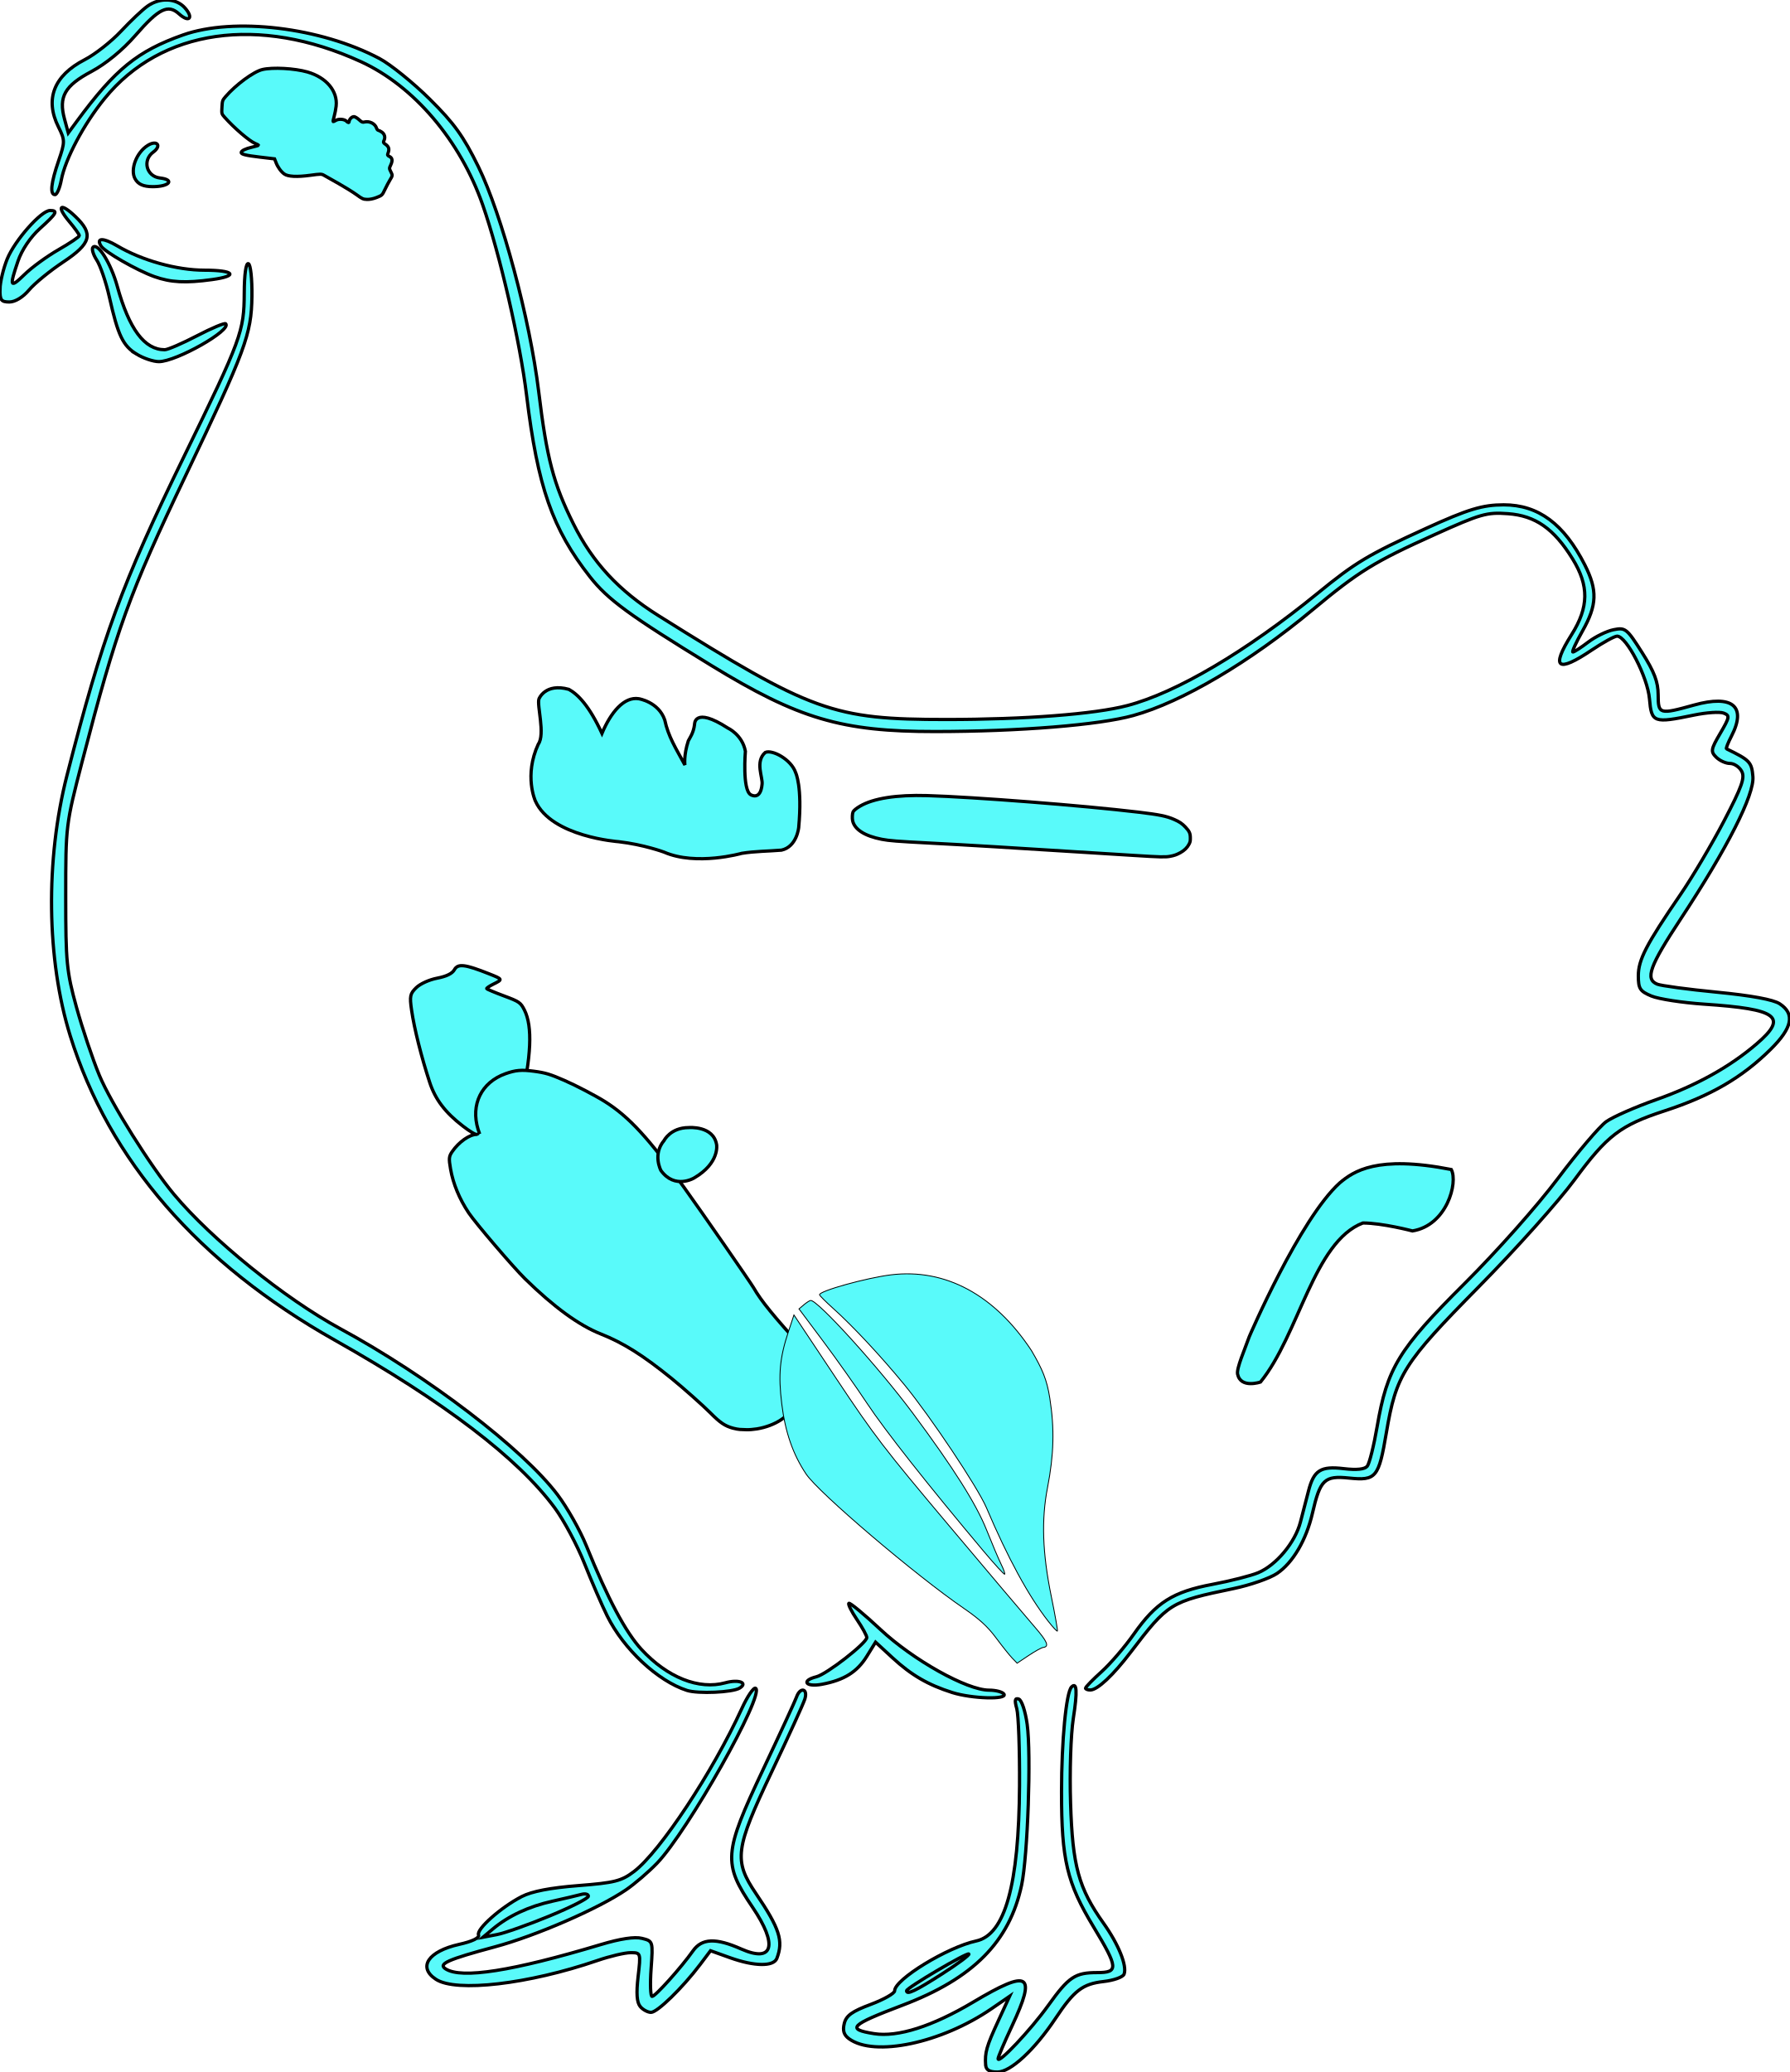
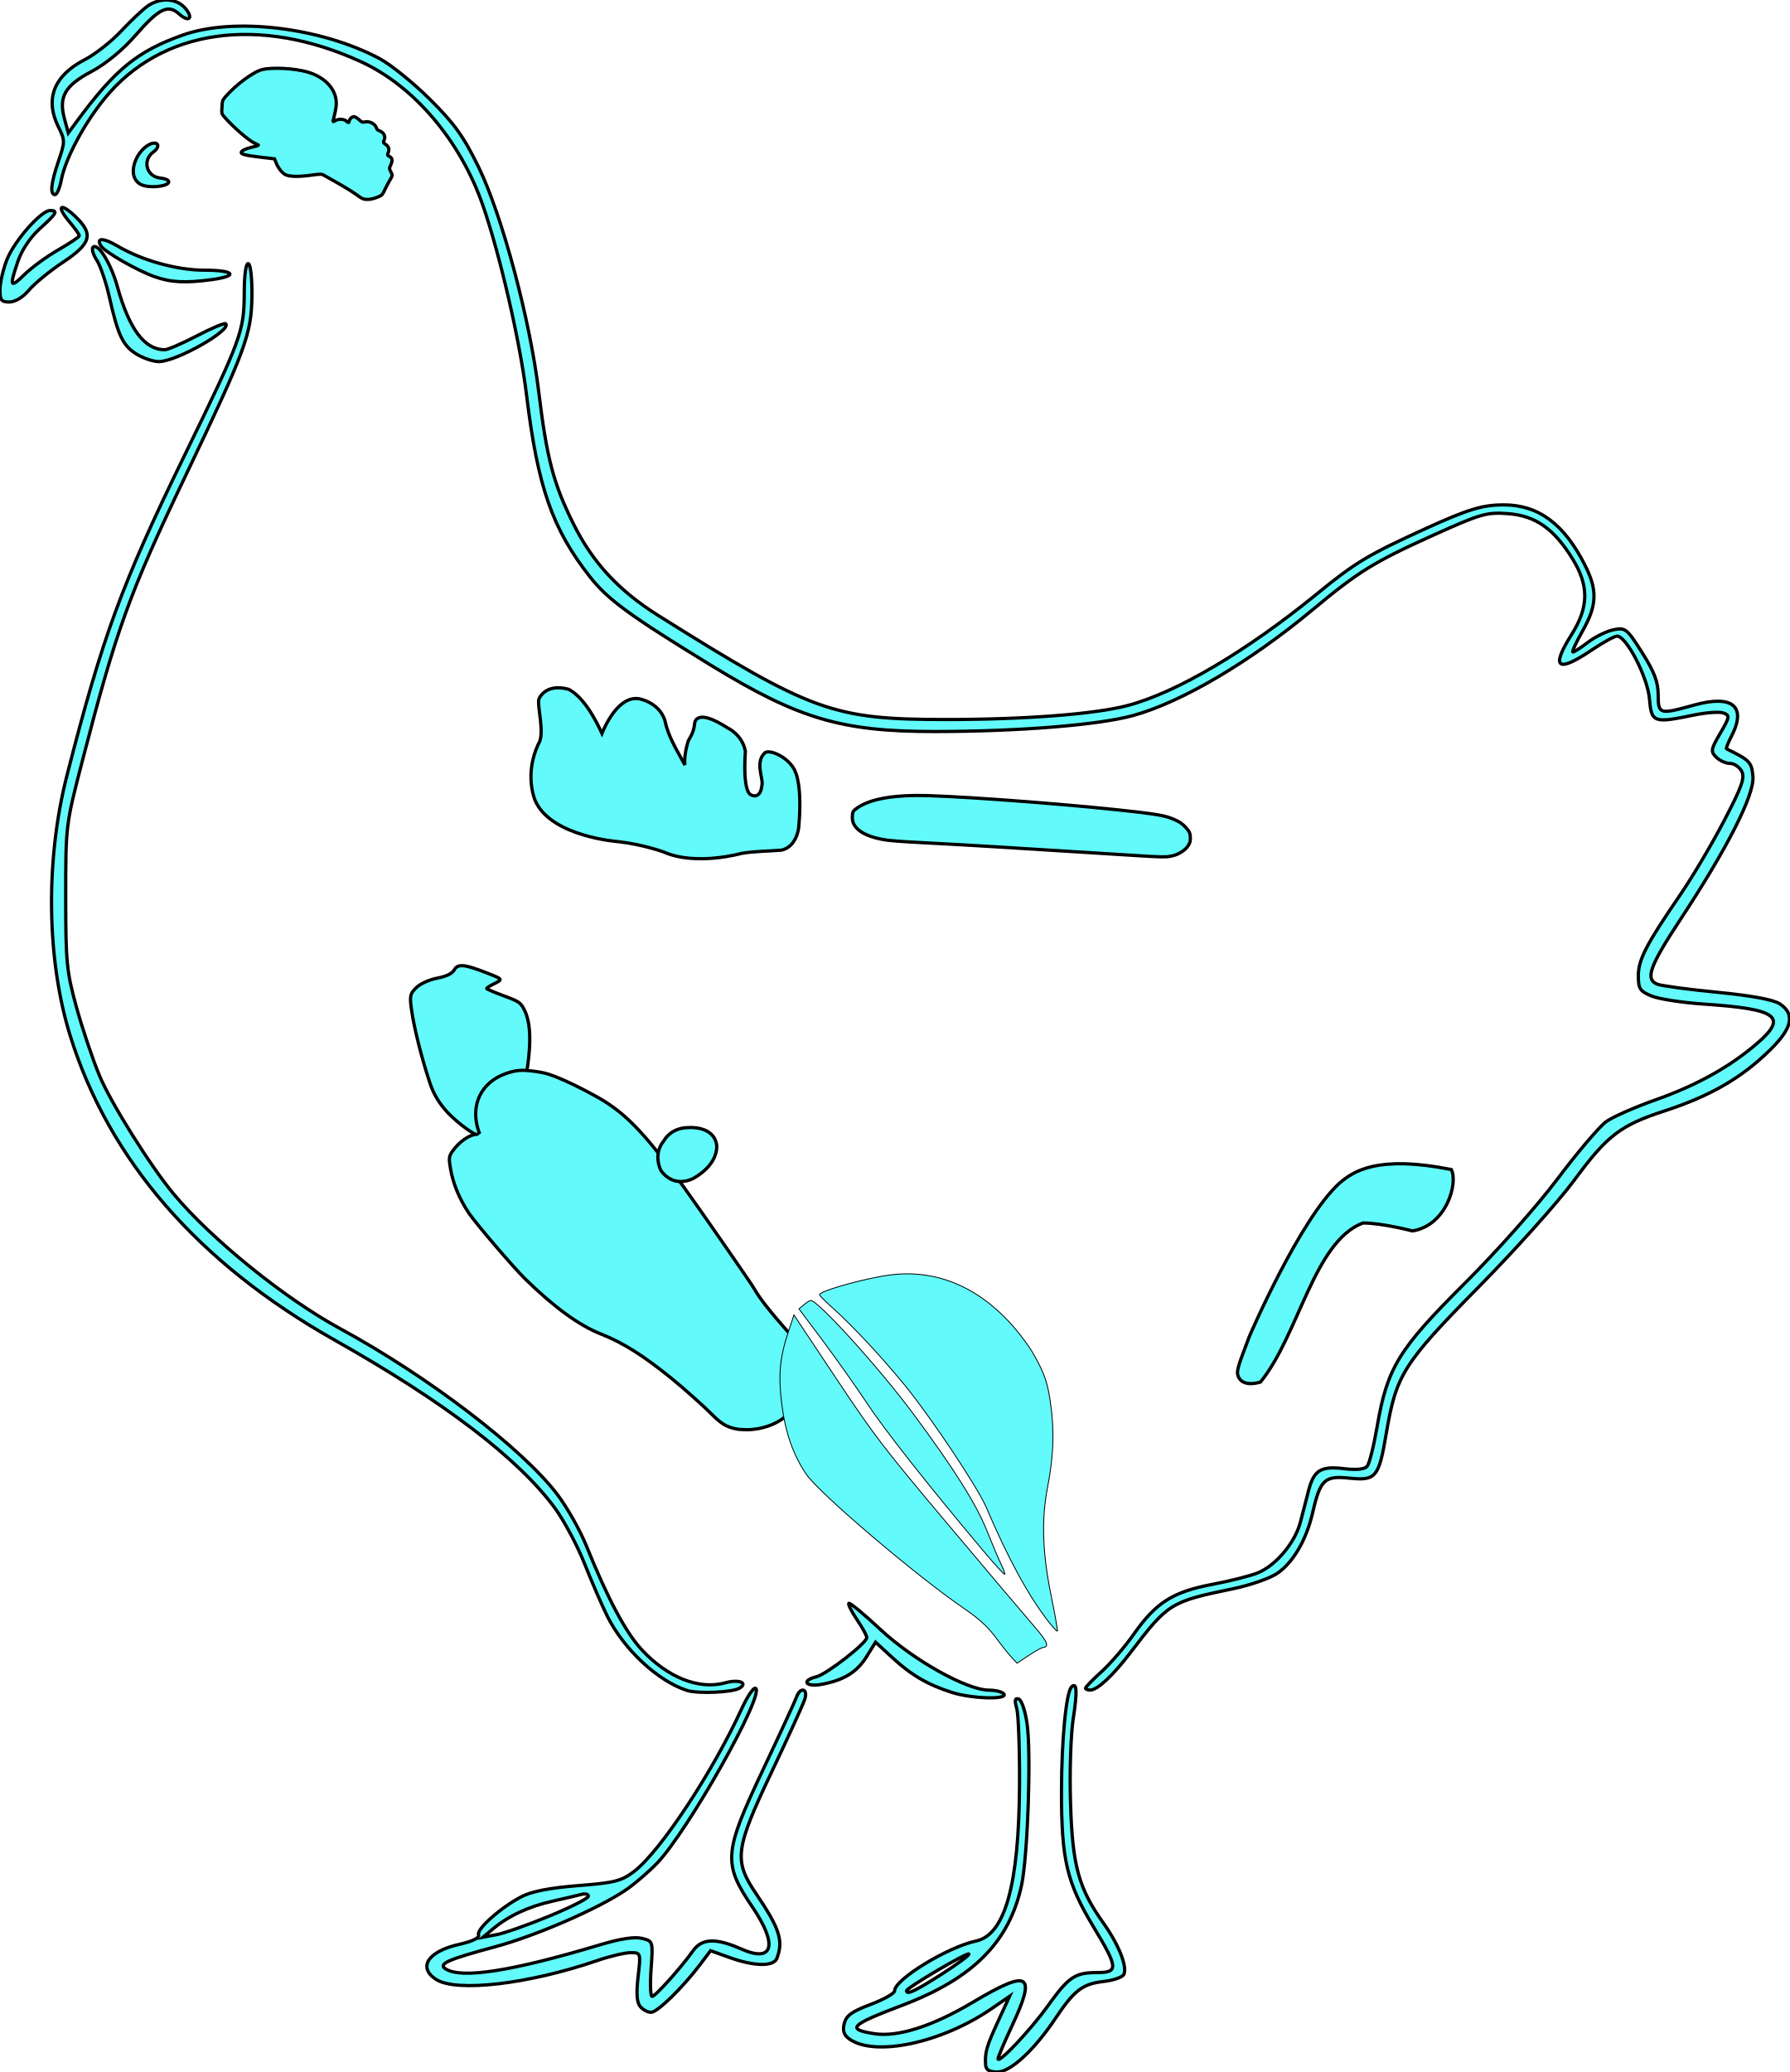
<svg xmlns="http://www.w3.org/2000/svg" id="svg3619" version="1.1" width="118.435" height="137.114" viewBox="0 0 118.435 137.114" preserveAspectRatio="none">
  <defs id="defs3623" />
-   <g id="LAYER_EFO" transform="translate(-3.287028,-10.23837)">
-     <g id="chicken_outline" style="fill:#59fafa;fill-opacity:1">
-       <path id="path844" d="m 68.518,146.892 c -0.056,-0.834 0.057,-1.232 0.826,-2.9 l 0.761,-1.65 -1.18,0.812 c -3.32,2.285 -7.771,3.226 -9.449,1.998 -0.343,-0.251 -0.432,-0.54 -0.312,-1.016 0.13,-0.52 0.514,-0.796 1.75,-1.257 0.87,-0.326 1.583,-0.731 1.583,-0.9 0,-0.752 3.5,-2.891 5.392,-3.296 1.913,-0.409 2.834,-3.705 2.873,-10.277 0.014,-2.391 -0.068,-4.685 -0.183,-5.097 -0.157,-0.563 -0.124,-0.721 0.132,-0.636 0.191,0.064 0.435,0.797 0.557,1.671 0.273,1.968 0.039,8.726 -0.368,10.638 -0.799,3.751 -3.202,6.177 -7.876,7.949 -3.473,1.317 -3.744,1.587 -1.89,1.884 1.559,0.249 3.858,-0.481 6.542,-2.078 3.737,-2.224 4.225,-1.928 2.587,1.572 -0.507,1.082 -0.921,2.056 -0.921,2.165 0,0.386 2.163,-1.911 3.32,-3.525 1.358,-1.895 1.775,-2.175 3.243,-2.175 1.416,0 1.391,-0.317 -0.238,-3.014 -1.771,-2.932 -2.128,-4.437 -2.126,-8.962 0.002,-3.356 0.309,-6.57 0.662,-6.923 0.357,-0.357 0.395,0.295 0.12,2.068 -0.17,1.093 -0.249,3.532 -0.183,5.629 0.13,4.153 0.533,5.618 2.182,7.937 0.998,1.403 1.569,2.822 1.358,3.372 -0.073,0.191 -0.681,0.409 -1.351,0.484 -1.39,0.157 -1.95,0.585 -3.183,2.437 -1.391,2.089 -2.975,3.553 -3.845,3.553 -0.526,0 -0.758,-0.137 -0.78,-0.461 z" style="fill:#59fafa;fill-opacity:1;stroke:#000000;stroke-width:0.216;stroke-miterlimit:4;stroke-dasharray:none;stroke-opacity:1" />
-       <path id="path842" d="m 65.62,140.872 c 1.046,-0.669 1.85,-1.267 1.788,-1.329 -0.12,-0.12 -4.123,2.243 -4.123,2.433 0,0.292 0.583,0.016 2.334,-1.104 z" style="fill:#59fafa;fill-opacity:1;stroke:#000000;stroke-width:0.216;stroke-miterlimit:4;stroke-dasharray:none;stroke-opacity:1" />
-       <path id="path840" d="m 45.656,143.016 c -0.224,-0.27 -0.266,-0.869 -0.138,-1.974 0.183,-1.579 0.181,-1.586 -0.499,-1.586 -0.376,0 -1.364,0.234 -2.197,0.52 -4.559,1.565 -9.344,2.122 -10.684,1.243 -1.218,-0.798 -0.518,-1.853 1.534,-2.312 0.89,-0.199 1.361,-0.43 1.284,-0.629 -0.146,-0.38 1.498,-1.836 2.865,-2.538 0.664,-0.341 1.889,-0.578 3.736,-0.722 2.416,-0.189 2.862,-0.302 3.702,-0.943 1.715,-1.308 5.204,-6.584 7.118,-10.764 0.377,-0.823 0.79,-1.431 0.919,-1.352 0.624,0.386 -4.489,9.46 -6.522,11.574 -0.557,0.579 -1.482,1.373 -2.055,1.764 -1.82,1.242 -5.953,3.039 -8.675,3.772 -3.154,0.849 -3.783,1.131 -3.26,1.463 1.059,0.671 4.409,0.145 10.256,-1.61 1.301,-0.391 2.252,-0.535 2.732,-0.414 0.735,0.185 0.737,0.188 0.606,2.014 -0.072,1.006 -0.042,1.829 0.066,1.829 0.211,0 1.928,-1.913 2.706,-3.015 0.588,-0.833 1.511,-0.869 3.194,-0.124 2.12,0.938 2.444,-0.259 0.749,-2.761 -1.965,-2.901 -1.914,-3.591 0.678,-9.072 1.137,-2.405 2.14,-4.58 2.229,-4.833 0.245,-0.7 0.776,-0.574 0.552,0.132 -0.103,0.326 -1.088,2.487 -2.188,4.804 -2.429,5.114 -2.527,5.873 -1.046,8.062 1.567,2.315 1.829,3.127 1.384,4.288 -0.213,0.555 -1.482,0.538 -3.102,-0.043 l -1.288,-0.462 -0.686,0.91 c -1.159,1.537 -2.833,3.169 -3.251,3.169 -0.218,0 -0.542,-0.175 -0.719,-0.388 z" style="fill:#59fafa;fill-opacity:1;stroke:#000000;stroke-width:0.216;stroke-miterlimit:4;stroke-dasharray:none;stroke-opacity:1" />
-       <path id="path838" d="m 39.662,137.026 c 1.411,-0.581 2.566,-1.169 2.566,-1.305 0,-0.137 -0.207,-0.192 -0.461,-0.122 -0.253,0.07 -1.112,0.271 -1.908,0.448 -1.576,0.35 -2.919,0.975 -3.948,1.836 l -0.658,0.551 0.921,-0.175 c 0.507,-0.096 2.076,-0.651 3.488,-1.232 z" style="fill:#59fafa;fill-opacity:1;stroke:#000000;stroke-width:0.216;stroke-miterlimit:4;stroke-dasharray:none;stroke-opacity:1" />
-       <path id="path836" d="m 66.312,122.242 c -1.6,-0.506 -2.71,-1.151 -3.951,-2.295 l -1.127,-1.039 -0.579,0.936 c -0.642,1.039 -1.504,1.576 -2.972,1.852 -1.078,0.202 -1.399,-0.239 -0.362,-0.499 0.685,-0.172 3.332,-2.234 3.332,-2.595 0,-0.127 -0.293,-0.662 -0.651,-1.189 -0.358,-0.527 -0.599,-1.01 -0.536,-1.074 0.063,-0.064 1.005,0.715 2.092,1.731 2.166,2.023 5.728,4.014 7.182,4.014 0.457,0 0.903,0.118 0.993,0.263 0.231,0.375 -2.135,0.302 -3.422,-0.105 z" style="fill:#59fafa;fill-opacity:1;stroke:#000000;stroke-width:0.216;stroke-miterlimit:4;stroke-dasharray:none;stroke-opacity:1" />
-       <path id="path834" d="m 48.747,122.1 c -1.926,-0.619 -4.185,-2.73 -5.274,-4.927 -0.347,-0.701 -1.024,-2.262 -1.504,-3.47 -0.48,-1.208 -1.366,-2.866 -1.971,-3.685 C 37.574,106.732 32.673,102.996 25.43,98.914 16.428,93.839 10.506,87.026 7.936,78.786 6.366,73.752 6.283,67.152 7.72,61.546 10.084,52.324 11.338,48.908 15.473,40.431 c 3.783,-7.756 3.968,-8.26 3.979,-10.798 0.005,-1.24 0.112,-2.003 0.272,-1.948 0.149,0.051 0.251,0.994 0.236,2.17 -0.033,2.501 -0.421,3.549 -4.401,11.884 -3.722,7.795 -4.544,10.068 -6.831,18.886 -1.085,4.182 -1.092,4.245 -1.092,8.949 1.904e-4,4.335 0.061,4.957 0.711,7.313 0.391,1.416 1.074,3.45 1.519,4.518 0.761,1.829 3.391,6.023 4.933,7.867 2.497,2.987 7.345,6.906 10.979,8.877 5.831,3.161 12.134,7.978 14.42,11.019 0.635,0.845 1.485,2.35 1.887,3.344 1.426,3.523 2.6,5.731 3.656,6.877 1.712,1.857 3.804,2.689 5.548,2.208 0.88,-0.243 1.525,-0.006 0.951,0.349 -0.469,0.29 -2.757,0.391 -3.494,0.154 z" style="fill:#59fafa;fill-opacity:1;stroke:#000000;stroke-width:0.216;stroke-miterlimit:4;stroke-dasharray:none;stroke-opacity:1" />
-       <path id="path832" d="m 75.13,121.952 c 0,-0.073 0.48,-0.566 1.066,-1.095 0.586,-0.529 1.545,-1.646 2.131,-2.482 1.466,-2.091 2.586,-2.8 5.199,-3.292 1.189,-0.224 2.553,-0.571 3.031,-0.771 1.191,-0.498 2.443,-1.997 2.794,-3.345 0.161,-0.617 0.403,-1.552 0.539,-2.078 0.352,-1.362 0.804,-1.645 2.334,-1.463 0.851,0.101 1.38,0.046 1.55,-0.161 0.142,-0.173 0.438,-1.354 0.656,-2.624 0.669,-3.885 1.416,-5.11 5.759,-9.437 2.172,-2.164 4.826,-5.151 6.202,-6.98 1.323,-1.759 2.765,-3.453 3.203,-3.765 0.438,-0.312 1.917,-0.963 3.287,-1.446 2.677,-0.945 4.88,-2.167 6.666,-3.7 2.083,-1.789 1.41,-2.297 -3.478,-2.625 -1.442,-0.097 -3.012,-0.339 -3.488,-0.538 -0.758,-0.317 -0.865,-0.483 -0.865,-1.339 0,-1.064 0.519,-2.065 2.784,-5.372 0.792,-1.157 2.091,-3.35 2.887,-4.874 1.183,-2.266 1.396,-2.864 1.169,-3.288 -0.153,-0.285 -0.502,-0.518 -0.776,-0.518 -0.274,0 -0.684,-0.186 -0.912,-0.414 -0.376,-0.376 -0.352,-0.519 0.269,-1.578 0.625,-1.067 0.644,-1.179 0.222,-1.341 -0.253,-0.097 -1.13,-0.039 -1.948,0.131 -2.696,0.557 -2.821,0.512 -2.958,-1.075 -0.125,-1.44 -1.523,-4.146 -2.143,-4.146 -0.17,0 -0.926,0.415 -1.678,0.921 -2.285,1.539 -2.729,1.197 -1.332,-1.024 1.143,-1.815 1.161,-3.232 0.066,-5.008 -1.238,-2.007 -2.463,-2.863 -4.286,-2.994 -1.401,-0.101 -1.789,0.01 -4.852,1.389 -3.994,1.799 -5.015,2.428 -8.07,4.971 -4.154,3.458 -8.64,6.103 -11.868,6.997 -2.267,0.628 -7.535,1.055 -13.106,1.06 C 58.985,58.653 56.144,57.814 50.343,54.264 44.928,50.951 43.516,49.918 42.325,48.401 39.844,45.24 38.872,42.456 38.139,36.409 37.712,32.88 36.366,27.039 35.233,23.797 33.74,19.524 30.676,15.923 27.169,14.318 20.421,11.23 13.955,12.16 10.21,16.758 c -1.379,1.692 -2.604,3.997 -2.865,5.389 -0.1,0.534 -0.287,0.971 -0.416,0.971 -0.35,0 -0.27,-0.767 0.235,-2.237 C 7.593,19.633 7.592,19.516 7.156,18.643 6.238,16.805 6.849,15.24 8.895,14.187 c 0.678,-0.348 1.758,-1.196 2.401,-1.884 0.643,-0.688 1.437,-1.438 1.764,-1.667 0.815,-0.571 1.879,-0.523 2.453,0.111 0.612,0.676 0.298,1.021 -0.376,0.412 -0.731,-0.662 -1.335,-0.364 -2.891,1.425 -0.84,0.966 -1.951,1.877 -2.913,2.39 -1.765,0.941 -2.177,1.668 -1.777,3.141 l 0.25,0.921 0.562,-0.764 c 2.542,-3.454 4.015,-4.652 7.025,-5.719 3.375,-1.196 9.118,-0.508 13.009,1.559 0.727,0.386 2.222,1.593 3.322,2.682 1.616,1.6 2.235,2.459 3.225,4.48 1.552,3.167 3.41,10.095 3.989,14.871 0.537,4.43 0.975,6.099 2.298,8.759 1.274,2.56 3.002,4.425 5.622,6.068 10.172,6.379 11.555,6.879 19.058,6.879 5.198,5.26e-4 9.816,-0.355 11.976,-0.921 3.253,-0.852 7.892,-3.588 12.585,-7.421 2.519,-2.057 3.352,-2.556 7.155,-4.291 2.811,-1.282 3.768,-1.572 5.176,-1.572 2.291,0 3.989,1.259 5.367,3.977 0.845,1.668 0.812,2.657 -0.148,4.359 -0.436,0.772 -0.724,1.403 -0.64,1.403 0.083,0 0.538,-0.295 1.011,-0.656 0.473,-0.361 1.229,-0.73 1.681,-0.82 0.779,-0.156 0.875,-0.079 1.884,1.511 0.81,1.276 1.063,1.942 1.065,2.794 0.004,1.3 0.075,1.32 2.374,0.681 2.546,-0.708 3.498,0.082 2.478,2.054 -0.228,0.441 -0.376,0.82 -0.329,0.842 1.545,0.749 1.667,0.878 1.747,1.838 0.1,1.204 -1.682,4.716 -4.78,9.422 -2.059,3.127 -2.365,3.977 -1.554,4.314 0.253,0.105 2.036,0.345 3.96,0.532 2.274,0.222 3.726,0.49 4.146,0.765 1.028,0.673 0.844,1.593 -0.605,3.022 -1.903,1.877 -3.963,3.071 -7.027,4.071 -2.914,0.952 -3.785,1.62 -5.95,4.56 -1.043,1.417 -3.893,4.602 -6.334,7.078 -4.992,5.064 -5.462,5.807 -6.115,9.659 -0.503,2.966 -0.68,3.181 -2.472,2.996 -1.627,-0.168 -1.906,0.1 -2.418,2.321 -0.41,1.779 -1.293,3.283 -2.344,3.991 -0.478,0.322 -1.779,0.775 -2.891,1.005 -4.178,0.866 -4.31,0.947 -6.801,4.215 -1.157,1.517 -2.183,2.48 -2.656,2.492 -0.181,0.005 -0.329,-0.051 -0.329,-0.124 z" style="fill:#59fafa;fill-opacity:1;stroke:#000000;stroke-width:0.216;stroke-miterlimit:4;stroke-dasharray:none;stroke-opacity:1" />
-       <path id="path830" d="M 12.333,33.676 C 11.42,33.119 11.099,32.448 10.523,29.889 10.302,28.909 9.927,27.81 9.689,27.447 9.451,27.083 9.339,26.702 9.441,26.6 c 0.322,-0.322 1.188,1.067 1.604,2.571 0.789,2.852 1.804,4.211 3.144,4.211 0.2,0 1.161,-0.416 2.135,-0.923 0.974,-0.508 1.829,-0.866 1.899,-0.796 0.418,0.418 -3.262,2.503 -4.422,2.506 -0.362,7.62e-4 -1.023,-0.221 -1.469,-0.493 z" style="fill:#59fafa;fill-opacity:1;stroke:#000000;stroke-width:0.216;stroke-miterlimit:4;stroke-dasharray:none;stroke-opacity:1" />
-       <path id="path828" d="m 3.288,29.368 c 0.008,-0.47 0.222,-1.366 0.475,-1.99 0.498,-1.226 2.249,-3.209 2.834,-3.209 0.552,0 0.448,0.186 -0.671,1.197 -0.628,0.567 -1.195,1.41 -1.448,2.152 -0.585,1.716 -0.53,1.826 0.44,0.876 0.47,-0.461 1.477,-1.194 2.237,-1.63 0.76,-0.435 1.382,-0.855 1.382,-0.932 0,-0.077 -0.301,-0.498 -0.669,-0.935 -0.884,-1.051 -0.591,-1.289 0.408,-0.331 1.215,1.164 1.05,1.779 -0.807,3.013 -0.877,0.582 -1.894,1.415 -2.261,1.851 -0.402,0.477 -0.919,0.792 -1.301,0.792 -0.544,0 -0.633,-0.123 -0.62,-0.855 z" style="fill:#59fafa;fill-opacity:1;stroke:#000000;stroke-width:0.216;stroke-miterlimit:4;stroke-dasharray:none;stroke-opacity:1" />
-       <path id="path826" d="m 13.498,28.541 c -1.155,-0.413 -3.286,-1.635 -3.525,-2.023 -0.343,-0.555 0.144,-0.558 1.078,-0.007 1.634,0.964 3.941,1.607 5.77,1.607 1.987,0 2.288,0.377 0.498,0.622 -1.76,0.241 -2.729,0.191 -3.821,-0.199 z" style="fill:#59fafa;fill-opacity:1;stroke:#000000;stroke-width:0.216;stroke-miterlimit:4;stroke-dasharray:none;stroke-opacity:1" />
-       <path id="path859" d="m 12.22,22.059 c -0.329,-0.615 0.103,-1.737 0.846,-2.199 0.614,-0.382 0.943,0.021 0.363,0.445 -0.732,0.535 -0.453,1.608 0.443,1.711 1.006,0.116 0.629,0.574 -0.471,0.574 -0.63,0 -0.981,-0.158 -1.181,-0.531 z" style="fill:#59fafa;fill-opacity:1;stroke:#000000;stroke-width:0.216;stroke-miterlimit:4;stroke-dasharray:none;stroke-opacity:1" />
+   <g id="container" transform="translate(-3.287028,-10.23837)" label="EFO" groupmode="layer">
+     <path id="chicken_outline" d="M 68.518,146.892 C 68.462,146.058 68.575,145.66 69.345,143.992 L 70.105,142.342 68.925,143.154 C 65.605,145.439 61.154,146.38 59.476,145.153 59.132,144.902 59.044,144.613 59.163,144.136 59.294,143.617 59.678,143.341 60.913,142.879 61.783,142.553 62.496,142.148 62.496,141.978 62.496,141.227 65.995,139.088 67.888,138.683 69.801,138.274 70.722,134.978 70.761,128.406 70.775,126.015 70.693,123.721 70.578,123.309 70.421,122.745 70.454,122.587 70.71,122.672 70.9,122.736 71.145,123.47 71.266,124.343 71.539,126.311 71.305,133.069 70.898,134.981 70.099,138.732 67.696,141.158 63.022,142.93 59.549,144.247 59.278,144.517 61.132,144.814 62.691,145.063 64.99,144.333 67.674,142.735 71.411,140.511 71.899,140.808 70.26,144.307 69.754,145.39 69.339,146.364 69.339,146.472 69.339,146.859 71.503,144.561 72.659,142.947 74.017,141.052 74.435,140.772 75.902,140.772 77.318,140.772 77.293,140.455 75.664,137.758 73.893,134.826 73.536,133.321 73.538,128.796 73.54,125.44 73.847,122.226 74.201,121.873 74.557,121.516 74.595,122.168 74.32,123.94 74.151,125.033 74.071,127.472 74.137,129.57 74.267,133.723 74.669,135.188 76.319,137.506 77.316,138.909 77.888,140.328 77.677,140.878 77.603,141.069 76.996,141.287 76.326,141.362 74.935,141.519 74.376,141.947 73.143,143.799 71.752,145.888 70.168,147.352 69.298,147.352 68.773,147.352 68.54,147.215 68.518,146.892 Z M 65.62,140.872 C 66.665,140.203 67.47,139.605 67.408,139.543 67.288,139.423 63.285,141.786 63.285,141.976 63.285,142.268 63.869,141.992 65.62,140.872 Z M 45.656,143.016 C 45.431,142.746 45.39,142.147 45.518,141.042 45.701,139.463 45.699,139.456 45.019,139.456 44.644,139.456 43.655,139.69 42.822,139.976 38.263,141.541 33.478,142.097 32.138,141.219 30.92,140.421 31.619,139.366 33.672,138.907 34.563,138.708 35.033,138.477 34.956,138.278 34.811,137.898 36.454,136.442 37.821,135.74 38.486,135.399 39.711,135.162 41.557,135.018 43.973,134.829 44.419,134.716 45.259,134.075 46.974,132.767 50.463,127.491 52.376,123.311 52.753,122.489 53.166,121.88 53.295,121.96 53.919,122.346 48.806,131.42 46.773,133.534 46.216,134.113 45.292,134.907 44.718,135.298 42.899,136.54 38.765,138.337 36.043,139.07 32.89,139.919 32.26,140.202 32.783,140.533 33.842,141.204 37.193,140.678 43.04,138.923 44.341,138.532 45.291,138.388 45.772,138.509 46.507,138.693 46.508,138.697 46.378,140.522 46.306,141.528 46.335,142.351 46.444,142.351 46.655,142.351 48.372,140.438 49.15,139.336 49.738,138.503 50.661,138.468 52.344,139.212 54.464,140.15 54.789,138.954 53.093,136.451 51.128,133.55 51.18,132.86 53.772,127.378 54.909,124.973 55.912,122.798 56.001,122.545 56.246,121.845 56.776,121.971 56.553,122.676 56.45,123.002 55.465,125.164 54.365,127.48 51.936,132.594 51.838,133.353 53.319,135.542 54.887,137.857 55.148,138.668 54.703,139.829 54.49,140.385 53.221,140.367 51.601,139.787 L 50.313,139.325 49.627,140.235 C 48.467,141.773 46.793,143.404 46.375,143.404 46.157,143.404 45.833,143.23 45.656,143.016 Z M 39.662,137.026 C 41.074,136.445 42.229,135.857 42.229,135.721 42.229,135.584 42.021,135.529 41.768,135.599 41.515,135.668 40.656,135.87 39.86,136.047 38.284,136.397 36.94,137.022 35.911,137.883 L 35.253,138.434 36.175,138.258 C 36.681,138.162 38.251,137.608 39.662,137.026 Z M 66.312,122.242 C 64.712,121.736 63.602,121.092 62.361,119.947 L 61.233,118.908 60.655,119.844 C 60.012,120.884 59.151,121.421 57.683,121.696 56.605,121.898 56.284,121.457 57.321,121.197 58.006,121.025 60.653,118.964 60.653,118.602 60.653,118.475 60.36,117.94 60.002,117.413 59.644,116.886 59.403,116.403 59.466,116.34 59.53,116.276 60.471,117.055 61.559,118.07 63.725,120.094 67.287,122.084 68.741,122.084 69.198,122.084 69.644,122.203 69.734,122.347 69.965,122.722 67.599,122.649 66.312,122.242 Z M 48.747,122.1 C 46.821,121.481 44.562,119.37 43.472,117.173 43.125,116.472 42.448,114.91 41.969,113.702 41.489,112.494 40.602,110.836 39.998,110.017 37.574,106.732 32.673,102.996 25.43,98.914 16.428,93.839 10.506,87.026 7.936,78.786 6.366,73.752 6.283,67.152 7.72,61.546 10.084,52.324 11.338,48.908 15.473,40.431 19.255,32.675 19.441,32.171 19.452,29.633 19.457,28.393 19.564,27.63 19.724,27.685 19.873,27.736 19.975,28.679 19.96,29.855 19.927,32.355 19.539,33.404 15.559,41.739 11.837,49.533 11.015,51.806 8.728,60.625 7.643,64.806 7.635,64.869 7.636,69.574 7.636,73.908 7.696,74.531 8.346,76.887 8.737,78.303 9.42,80.337 9.865,81.405 10.627,83.234 13.256,87.428 14.798,89.272 17.296,92.259 22.143,96.178 25.778,98.149 31.609,101.31 37.912,106.127 40.198,109.168 40.834,110.013 41.683,111.518 42.085,112.512 43.511,116.035 44.685,118.243 45.741,119.389 47.453,121.246 49.545,122.078 51.29,121.597 52.17,121.354 52.815,121.591 52.241,121.946 51.772,122.236 49.484,122.337 48.747,122.1 Z M 75.13,121.952 C 75.13,121.879 75.609,121.386 76.195,120.857 76.781,120.327 77.74,119.211 78.326,118.375 79.793,116.285 80.912,115.576 83.525,115.083 84.714,114.859 86.078,114.512 86.556,114.312 87.747,113.815 88.999,112.315 89.35,110.967 89.51,110.35 89.753,109.415 89.889,108.888 90.241,107.527 90.693,107.244 92.223,107.425 93.074,107.526 93.603,107.471 93.773,107.264 93.916,107.091 94.211,105.91 94.43,104.639 95.098,100.754 95.846,99.529 100.189,95.202 102.36,93.039 105.014,90.052 106.391,88.222 107.714,86.463 109.156,84.769 109.594,84.457 110.032,84.145 111.511,83.494 112.881,83.011 115.558,82.066 117.76,80.844 119.546,79.311 121.63,77.522 120.957,77.014 116.068,76.685 114.626,76.588 113.056,76.346 112.581,76.147 111.823,75.831 111.716,75.665 111.716,74.809 111.716,73.744 112.234,72.744 114.499,69.436 115.292,68.279 116.591,66.086 117.386,64.563 118.569,62.297 118.782,61.698 118.555,61.274 118.403,60.989 118.053,60.756 117.779,60.756 117.505,60.756 117.095,60.57 116.867,60.343 116.491,59.966 116.516,59.823 117.136,58.764 117.761,57.698 117.78,57.585 117.358,57.423 117.104,57.326 116.228,57.385 115.409,57.554 112.713,58.11 112.588,58.065 112.451,56.479 112.327,55.039 110.928,52.333 110.308,52.333 110.138,52.333 109.382,52.748 108.63,53.255 106.345,54.793 105.901,54.452 107.298,52.231 108.441,50.415 108.46,48.999 107.364,47.223 106.126,45.216 104.901,44.36 103.078,44.228 101.677,44.127 101.289,44.238 98.227,45.618 94.232,47.417 93.212,48.046 90.156,50.589 86.002,54.046 81.516,56.691 78.288,57.586 76.021,58.215 70.753,58.641 65.182,58.647 58.985,58.653 56.144,57.814 50.343,54.264 44.928,50.951 43.516,49.918 42.325,48.401 39.844,45.24 38.872,42.456 38.139,36.409 37.712,32.88 36.366,27.039 35.233,23.797 33.74,19.524 30.676,15.923 27.169,14.318 20.421,11.23 13.955,12.16 10.21,16.758 8.831,18.45 7.606,20.754 7.345,22.146 7.245,22.68 7.058,23.117 6.929,23.117 6.579,23.117 6.66,22.35 7.164,20.88 7.593,19.633 7.592,19.516 7.156,18.643 6.238,16.805 6.849,15.24 8.895,14.187 9.573,13.839 10.654,12.991 11.297,12.303 11.94,11.616 12.734,10.866 13.061,10.637 13.876,10.066 14.94,10.114 15.514,10.748 16.126,11.424 15.812,11.769 15.138,11.16 14.407,10.498 13.803,10.796 12.247,12.585 11.407,13.551 10.296,14.462 9.335,14.975 7.569,15.916 7.158,16.643 7.558,18.116 L 7.808,19.037 8.37,18.273 C 10.912,14.82 12.385,13.621 15.395,12.554 18.771,11.358 24.514,12.046 28.404,14.113 29.131,14.499 30.626,15.706 31.726,16.795 33.342,18.395 33.96,19.254 34.951,21.275 36.503,24.442 38.361,31.369 38.939,36.146 39.476,40.576 39.914,42.245 41.238,44.905 42.511,47.464 44.24,49.33 46.86,50.973 57.031,57.352 58.415,57.851 65.917,57.852 71.115,57.853 75.734,57.498 77.893,56.932 81.146,56.079 85.786,53.344 90.479,49.511 92.998,47.454 93.831,46.955 97.634,45.22 100.445,43.938 101.402,43.648 102.81,43.648 105.101,43.648 106.8,44.906 108.177,47.624 109.023,49.293 108.989,50.282 108.029,51.983 107.593,52.755 107.305,53.386 107.388,53.386 107.472,53.386 107.927,53.091 108.4,52.73 108.873,52.37 109.629,52.001 110.08,51.91 110.859,51.755 110.956,51.832 111.964,53.422 112.774,54.698 113.028,55.364 113.03,56.216 113.033,57.515 113.104,57.536 115.404,56.897 117.95,56.189 118.902,56.979 117.882,58.951 117.654,59.392 117.506,59.771 117.553,59.794 119.098,60.543 119.22,60.672 119.3,61.632 119.4,62.836 117.618,66.348 114.52,71.053 112.461,74.18 112.155,75.031 112.966,75.367 113.22,75.472 115.002,75.712 116.927,75.9 119.2,76.122 120.653,76.389 121.072,76.664 122.1,77.338 121.916,78.258 120.468,79.686 118.565,81.563 116.505,82.757 113.441,83.757 110.527,84.709 109.656,85.377 107.491,88.318 106.448,89.735 103.597,92.92 101.156,95.396 96.165,100.461 95.695,101.203 95.041,105.056 94.538,108.022 94.361,108.237 92.569,108.052 90.942,107.884 90.664,108.151 90.152,110.373 89.742,112.151 88.858,113.655 87.807,114.364 87.329,114.686 86.028,115.138 84.916,115.369 80.738,116.234 80.606,116.316 78.115,119.584 76.958,121.101 75.932,122.064 75.459,122.076 75.278,122.081 75.13,122.025 75.13,121.952 Z M 12.333,33.676 C 11.42,33.119 11.099,32.448 10.523,29.889 10.302,28.909 9.927,27.81 9.689,27.447 9.451,27.083 9.339,26.702 9.441,26.6 9.763,26.279 10.629,27.667 11.045,29.171 11.835,32.023 12.849,33.382 14.19,33.382 14.39,33.382 15.35,32.967 16.325,32.459 17.299,31.951 18.154,31.593 18.224,31.663 18.642,32.08 14.962,34.166 13.802,34.168 13.44,34.169 12.779,33.948 12.333,33.676 Z M 3.288,29.368 C 3.296,28.898 3.51,28.003 3.763,27.379 4.261,26.152 6.012,24.17 6.598,24.17 7.15,24.17 7.045,24.356 5.926,25.367 5.298,25.934 4.731,26.777 4.479,27.519 3.894,29.235 3.949,29.345 4.918,28.395 5.389,27.935 6.396,27.201 7.156,26.766 7.916,26.33 8.538,25.911 8.538,25.834 8.538,25.757 8.237,25.336 7.869,24.899 6.984,23.848 7.278,23.61 8.277,24.567 9.492,25.732 9.328,26.347 7.47,27.581 6.593,28.163 5.576,28.996 5.209,29.432 4.808,29.909 4.29,30.224 3.908,30.224 3.365,30.224 3.276,30.101 3.288,29.368 Z M 13.498,28.541 C 12.343,28.128 10.212,26.906 9.973,26.518 9.629,25.963 10.116,25.96 11.051,26.511 12.685,27.475 14.992,28.118 16.82,28.118 18.807,28.118 19.109,28.495 17.318,28.74 15.559,28.981 14.59,28.931 13.498,28.541 Z M 12.22,22.059 C 11.891,21.445 12.323,20.322 13.065,19.861 13.68,19.479 14.008,19.881 13.429,20.305 12.697,20.84 12.975,21.913 13.872,22.016 14.878,22.132 14.501,22.591 13.401,22.591 12.771,22.591 12.42,22.433 12.22,22.059 Z" style="fill:#62fafa;fill-opacity:1;stroke:#000000;stroke-width:0.216;stroke-miterlimit:4;stroke-dasharray:none;stroke-opacity:1" />
+     <path id="brain" d="M 26.888,23.126 C 26.663,22.962 26.127,22.629 25.696,22.385 25.264,22.142 24.831,21.897 24.733,21.841 24.565,21.744 24.51,21.744 23.809,21.84 22.939,21.958 22.347,21.928 22.102,21.753 21.887,21.599 21.672,21.303 21.557,21.004 L 21.459,20.751 20.483,20.635 C 19.553,20.525 19.237,20.446 19.25,20.327 19.264,20.211 19.536,20.076 19.953,19.981 20.193,19.926 20.391,19.867 20.393,19.851 20.395,19.834 20.298,19.781 20.176,19.732 19.797,19.578 18.772,18.699 18.152,17.996 17.953,17.77 17.952,17.764 17.977,17.326 18.002,16.896 18.009,16.876 18.21,16.64 18.881,15.854 20.072,14.977 20.653,14.84 21.333,14.68 22.787,14.759 23.634,15.002 24.886,15.361 25.648,16.27 25.533,17.267 25.511,17.462 25.452,17.763 25.403,17.937 25.354,18.111 25.322,18.265 25.334,18.279 25.345,18.293 25.425,18.261 25.511,18.207 25.698,18.091 26.069,18.116 26.212,18.255 26.338,18.377 26.385,18.379 26.398,18.263 26.416,18.107 26.594,17.943 26.727,17.959 26.795,17.967 26.941,18.058 27.053,18.162 27.223,18.32 27.278,18.345 27.401,18.313 27.731,18.229 28.112,18.418 28.205,18.712 28.23,18.791 28.285,18.859 28.326,18.864 28.367,18.869 28.468,18.919 28.551,18.976 28.74,19.105 28.801,19.324 28.705,19.524 28.642,19.657 28.649,19.682 28.774,19.768 29.027,19.94 29.074,20.093 28.965,20.381 28.919,20.502 28.932,20.53 29.064,20.595 29.258,20.69 29.283,20.868 29.145,21.159 29.044,21.372 29.044,21.391 29.146,21.59 29.276,21.842 29.274,21.859 29.095,22.15 29.017,22.277 28.868,22.557 28.766,22.772 28.581,23.16 28.576,23.164 28.221,23.304 27.992,23.394 27.76,23.441 27.58,23.435 27.324,23.427 27.259,23.397 26.888,23.126 L 26.888,23.126 Z" style="fill:#62fafa;fill-opacity:1;stroke:#000000;stroke-width:0.216;stroke-miterlimit:4;stroke-dasharray:none;stroke-opacity:1" />
+     <path id="heart" d="M 33.915,84.752 C 32.749,83.854 32.096,82.994 31.726,81.865 31.178,80.198 30.702,78.301 30.526,77.085 30.391,76.154 30.424,75.996 30.836,75.596 31.101,75.338 31.689,75.071 32.222,74.968 32.84,74.849 33.219,74.662 33.36,74.408 33.592,73.991 34.063,74.047 35.671,74.686 36.569,75.043 36.571,75.05 35.932,75.367 35.677,75.493 35.483,75.626 35.499,75.662 35.516,75.698 36.024,75.912 36.628,76.137 37.659,76.52 37.743,76.578 37.998,77.084 38.541,78.164 38.453,80.172 37.727,83.284 37.394,84.709 36.966,85.255 36.007,85.475 35.34,85.628 34.82,85.449 33.915,84.752 Z" style="fill:#62fafa;fill-opacity:1;stroke:#000000;stroke-width:0.216;stroke-miterlimit:4;stroke-dasharray:none;stroke-opacity:1" />
+     <path id="kidney" d="M 78.353,66.847 C 69.024,66.26 67.545,66.171 64.856,66.03 62.661,65.915 62.123,65.873 61.644,65.779 60.514,65.558 59.847,65.133 59.716,64.55 59.68,64.39 59.694,64.074 59.742,63.968 59.784,63.874 59.961,63.729 60.207,63.585 61.098,63.066 62.614,62.828 64.647,62.887 67.735,62.977 74.96,63.543 78.621,63.981 80.017,64.148 80.493,64.245 80.997,64.466 81.352,64.622 81.518,64.734 81.742,64.971 82.005,65.249 82.066,65.384 82.066,65.695 82.067,65.912 82.059,65.946 81.977,66.108 81.866,66.327 81.665,66.522 81.402,66.666 81.159,66.799 81.006,66.853 80.719,66.906 80.412,66.964 80.074,66.956 78.353,66.847 Z" style="fill:#62fafa;fill-opacity:1;stroke:#000000;stroke-width:0.216;stroke-miterlimit:4;stroke-dasharray:none;stroke-opacity:1" />
+     <path id="liver" d="M 51.806,104.75 C 51.269,104.605 50.949,104.39 50.303,103.738 49.83,103.26 48.482,102.063 47.749,101.469 45.835,99.918 44.539,99.104 43.035,98.507 41.603,97.939 39.935,96.723 38.035,94.861 37.254,94.095 34.754,91.171 34.304,90.496 33.692,89.579 33.276,88.573 33.107,87.606 32.983,86.899 32.996,86.764 33.216,86.444 33.657,85.803 34.364,85.307 34.841,85.306 34.943,85.305 35.027,85.305 35.027,85.3 35.026,85.299 34.982,85.149 34.927,84.972 34.424,83.329 35.147,81.861 36.739,81.292 37.408,81.053 37.805,81.018 38.624,81.127 39.383,81.228 39.703,81.324 40.645,81.736 41.412,82.071 42.724,82.756 43.328,83.138 44.918,84.143 46.215,85.551 48.578,88.841 49.712,90.419 52.963,95.109 53.164,95.458 53.674,96.34 54.418,97.253 56.578,99.646 57.523,100.692 57.899,101.194 58.099,101.675 58.297,102.153 58.249,102.387 57.913,102.571 57.263,102.927 56.629,103.103 56.065,103.085 L 55.734,103.075 55.702,103.281 C 55.601,103.932 54.582,104.596 53.383,104.795 53.165,104.831 52.856,104.855 52.695,104.849 52.535,104.843 52.332,104.835 52.243,104.831 52.155,104.826 51.958,104.791 51.806,104.751 L 51.806,104.751 Z" style="fill:#62fafa;fill-opacity:1;stroke:#000000;stroke-width:0.216;stroke-miterlimit:4;stroke-dasharray:none;stroke-opacity:1" />
+     <g transform="matrix(0.2613083,-0.03158279,0.03158279,0.2613083,-23.68225,0.6411269)" style="fill:#62fafa;fill-opacity:1;stroke:#000000;stroke-width:0.216;stroke-miterlimit:4;stroke-dasharray:none;stroke-opacity:1" id="skeletal muscle organ">
+       <path d="M 299.992,492.88 C 299.399,492.096 297.861,489.606 296.573,487.348 294.85,484.326 292.975,482.137 289.473,479.058 278.307,469.241 256.668,445.789 254.1,440.722 251.409,435.413 250.158,429.656 250.141,422.509 250.123,415.104 251.024,410.925 253.993,404.634 L 255.868,400.662 264.455,417.686 C 272.392,433.421 274.193,436.469 288.259,457.974 296.628,470.77 304.82,483.224 306.463,485.65 309.304,489.845 309.679,491.17 308.026,491.17 307.62,491.17 305.889,491.876 304.179,492.738 L 301.069,494.307 299.992,492.88 299.992,492.88 Z" id="path3037" style="fill:#62fafa;fill-opacity:1;stroke:#000000;stroke-width:0.216;stroke-miterlimit:4;stroke-dasharray:none;stroke-opacity:1" />
+       <path d="M 296.03,465.256 C 284.166,447.086 275.116,432.238 271.468,424.956 269.25,420.528 265.157,412.944 262.372,408.102 L 257.309,399.298 258.649,398.42 C 259.387,397.937 260.206,397.541 260.47,397.541 262.174,397.541 275.496,416.353 282.571,428.751 291.074,443.649 295.639,453.261 297.461,460.106 298.438,463.775 299.611,467.837 300.068,469.132 300.525,470.427 300.79,471.595 300.657,471.728 300.524,471.861 298.442,468.949 296.03,465.256 Z" id="path3039" style="fill:#62fafa;fill-opacity:1;stroke:#000000;stroke-width:0.216;stroke-miterlimit:4;stroke-dasharray:none;stroke-opacity:1" />
+       <path d="M 310.098,484.77 C 305.951,477.906 301.929,467.782 298.1,454.57 296.557,449.246 286.908,430.16 281.341,421.421 276.305,413.517 270.205,405.163 265.807,400.148 264.19,398.305 262.867,396.614 262.867,396.389 262.867,395.44 275.108,393.574 281.348,393.571 295.085,393.565 306.606,401.708 314.088,416.712 316.26,421.716 317.063,424.404 317.23,429.195 317.5,436.934 316.557,443.338 313.96,451.395 311.437,459.22 310.716,467.58 311.612,478.596 312.002,483.384 312.223,487.399 312.104,487.518 311.986,487.636 311.083,486.4 310.098,484.77 Z" id="path3041" style="fill:#62fafa;fill-opacity:1;stroke:#000000;stroke-width:0.216;stroke-miterlimit:4;stroke-dasharray:none;stroke-opacity:1" />
    </g>
-     <path id="brain" d="M 26.888,23.126 C 26.663,22.962 26.127,22.629 25.696,22.385 25.264,22.142 24.831,21.897 24.733,21.841 24.565,21.744 24.51,21.744 23.809,21.84 22.939,21.958 22.347,21.928 22.102,21.753 21.887,21.599 21.672,21.303 21.557,21.004 L 21.459,20.751 20.483,20.635 C 19.553,20.525 19.237,20.446 19.25,20.327 19.264,20.211 19.536,20.076 19.953,19.981 20.193,19.926 20.391,19.867 20.393,19.851 20.395,19.834 20.298,19.781 20.176,19.732 19.797,19.578 18.772,18.699 18.152,17.996 17.953,17.77 17.952,17.764 17.977,17.326 18.002,16.896 18.009,16.876 18.21,16.64 18.881,15.854 20.072,14.977 20.653,14.84 21.333,14.68 22.787,14.759 23.634,15.002 24.886,15.361 25.648,16.27 25.533,17.267 25.511,17.462 25.452,17.763 25.403,17.937 25.354,18.111 25.322,18.265 25.334,18.279 25.345,18.293 25.425,18.261 25.511,18.207 25.698,18.091 26.069,18.116 26.212,18.255 26.338,18.377 26.385,18.379 26.398,18.263 26.416,18.107 26.594,17.943 26.727,17.959 26.795,17.967 26.941,18.058 27.053,18.162 27.223,18.32 27.278,18.345 27.401,18.313 27.731,18.229 28.112,18.418 28.205,18.712 28.23,18.791 28.285,18.859 28.326,18.864 28.367,18.869 28.468,18.919 28.551,18.976 28.74,19.105 28.801,19.324 28.705,19.524 28.642,19.657 28.649,19.682 28.774,19.768 29.027,19.94 29.074,20.093 28.965,20.381 28.919,20.502 28.932,20.53 29.064,20.595 29.258,20.69 29.283,20.868 29.145,21.159 29.044,21.372 29.044,21.391 29.146,21.59 29.276,21.842 29.274,21.859 29.095,22.15 29.017,22.277 28.868,22.557 28.766,22.772 28.581,23.16 28.576,23.164 28.221,23.304 27.992,23.394 27.76,23.441 27.58,23.435 27.324,23.427 27.259,23.397 26.888,23.126 L 26.888,23.126 Z" style="fill:#59fafa;fill-opacity:1;stroke:#000000;stroke-width:0.216;stroke-miterlimit:4;stroke-dasharray:none;stroke-opacity:1" />
-     <path id="heart" d="M 33.915,84.752 C 32.749,83.854 32.096,82.994 31.726,81.865 31.178,80.198 30.702,78.301 30.526,77.085 30.391,76.154 30.424,75.996 30.836,75.596 31.101,75.338 31.689,75.071 32.222,74.968 32.84,74.849 33.219,74.662 33.36,74.408 33.592,73.991 34.063,74.047 35.671,74.686 36.569,75.043 36.571,75.05 35.932,75.367 35.677,75.493 35.483,75.626 35.499,75.662 35.516,75.698 36.024,75.912 36.628,76.137 37.659,76.52 37.743,76.578 37.998,77.084 38.541,78.164 38.453,80.172 37.727,83.284 37.394,84.709 36.966,85.255 36.007,85.475 35.34,85.628 34.82,85.449 33.915,84.752 Z" style="fill:#59fafa;fill-opacity:1;stroke:#000000;stroke-width:0.216;stroke-miterlimit:4;stroke-dasharray:none;stroke-opacity:1" />
-     <path id="kidney" d="M 78.353,66.847 C 69.024,66.26 67.545,66.171 64.856,66.03 62.661,65.915 62.123,65.873 61.644,65.779 60.514,65.558 59.847,65.133 59.716,64.55 59.68,64.39 59.694,64.074 59.742,63.968 59.784,63.874 59.961,63.729 60.207,63.585 61.098,63.066 62.614,62.828 64.647,62.887 67.735,62.977 74.96,63.543 78.621,63.981 80.017,64.148 80.493,64.245 80.997,64.466 81.352,64.622 81.518,64.734 81.742,64.971 82.005,65.249 82.066,65.384 82.066,65.695 82.067,65.912 82.059,65.946 81.977,66.108 81.866,66.327 81.665,66.522 81.402,66.666 81.159,66.799 81.006,66.853 80.719,66.906 80.412,66.964 80.074,66.956 78.353,66.847 Z" style="fill:#59fafa;fill-opacity:1;stroke:#000000;stroke-width:0.216;stroke-miterlimit:4;stroke-dasharray:none;stroke-opacity:1" />
-     <path id="liver" d="M 51.806,104.75 C 51.269,104.605 50.949,104.39 50.303,103.738 49.83,103.26 48.482,102.063 47.749,101.469 45.835,99.918 44.539,99.104 43.035,98.507 41.603,97.939 39.935,96.723 38.035,94.861 37.254,94.095 34.754,91.171 34.304,90.496 33.692,89.579 33.276,88.573 33.107,87.606 32.983,86.899 32.996,86.764 33.216,86.444 33.657,85.803 34.364,85.307 34.841,85.306 34.943,85.305 35.027,85.305 35.027,85.3 35.026,85.299 34.982,85.149 34.927,84.972 34.424,83.329 35.147,81.861 36.739,81.292 37.408,81.053 37.805,81.018 38.624,81.127 39.383,81.228 39.703,81.324 40.645,81.736 41.412,82.071 42.724,82.756 43.328,83.138 44.918,84.143 46.215,85.551 48.578,88.841 49.712,90.419 52.963,95.109 53.164,95.458 53.674,96.34 54.418,97.253 56.578,99.646 57.523,100.692 57.899,101.194 58.099,101.675 58.297,102.153 58.249,102.387 57.913,102.571 57.263,102.927 56.629,103.103 56.065,103.085 L 55.734,103.075 55.702,103.281 C 55.601,103.932 54.582,104.596 53.383,104.795 53.165,104.831 52.856,104.855 52.695,104.849 52.535,104.843 52.332,104.835 52.243,104.831 52.155,104.826 51.958,104.791 51.806,104.751 L 51.806,104.751 Z" style="fill:#59fafa;fill-opacity:1;stroke:#000000;stroke-width:0.216;stroke-miterlimit:4;stroke-dasharray:none;stroke-opacity:1" />
-     <g transform="matrix(0.2613083,-0.03158279,0.03158279,0.2613083,-23.68225,0.6411269)" style="fill:#59fafa;fill-opacity:1;stroke:#000000;stroke-width:0.216;stroke-miterlimit:4;stroke-dasharray:none;stroke-opacity:1" id="skeletal.muscle.organ">
-       <path d="M 299.992,492.88 C 299.399,492.096 297.861,489.606 296.573,487.348 294.85,484.326 292.975,482.137 289.473,479.058 278.307,469.241 256.668,445.789 254.1,440.722 251.409,435.413 250.158,429.656 250.141,422.509 250.123,415.104 251.024,410.925 253.993,404.634 L 255.868,400.662 264.455,417.686 C 272.392,433.421 274.193,436.469 288.259,457.974 296.628,470.77 304.82,483.224 306.463,485.65 309.304,489.845 309.679,491.17 308.026,491.17 307.62,491.17 305.889,491.876 304.179,492.738 L 301.069,494.307 299.992,492.88 299.992,492.88 Z" id="path3037" style="fill:#59fafa;fill-opacity:1;stroke:#000000;stroke-width:0.216;stroke-miterlimit:4;stroke-dasharray:none;stroke-opacity:1" />
-       <path d="M 296.03,465.256 C 284.166,447.086 275.116,432.238 271.468,424.956 269.25,420.528 265.157,412.944 262.372,408.102 L 257.309,399.298 258.649,398.42 C 259.387,397.937 260.206,397.541 260.47,397.541 262.174,397.541 275.496,416.353 282.571,428.751 291.074,443.649 295.639,453.261 297.461,460.106 298.438,463.775 299.611,467.837 300.068,469.132 300.525,470.427 300.79,471.595 300.657,471.728 300.524,471.861 298.442,468.949 296.03,465.256 Z" id="path3039" style="fill:#59fafa;fill-opacity:1;stroke:#000000;stroke-width:0.216;stroke-miterlimit:4;stroke-dasharray:none;stroke-opacity:1" />
-       <path d="M 310.098,484.77 C 305.951,477.906 301.929,467.782 298.1,454.57 296.557,449.246 286.908,430.16 281.341,421.421 276.305,413.517 270.205,405.163 265.807,400.148 264.19,398.305 262.867,396.614 262.867,396.389 262.867,395.44 275.108,393.574 281.348,393.571 295.085,393.565 306.606,401.708 314.088,416.712 316.26,421.716 317.063,424.404 317.23,429.195 317.5,436.934 316.557,443.338 313.96,451.395 311.437,459.22 310.716,467.58 311.612,478.596 312.002,483.384 312.223,487.399 312.104,487.518 311.986,487.636 311.083,486.4 310.098,484.77 Z" id="path3041" style="fill:#59fafa;fill-opacity:1;stroke:#000000;stroke-width:0.216;stroke-miterlimit:4;stroke-dasharray:none;stroke-opacity:1" />
-     </g>
-     <path id="colon" d="M 99.337,87.631 C 94.397,86.658 92.863,87.761 91.962,88.509 89.308,90.896 85.968,98.688 85.968,98.688 85.664,99.554 85.112,100.786 85.194,101.173 85.403,102.146 86.71,101.693 86.71,101.693 89.253,98.569 90.238,92.406 93.487,91.169 94.763,91.169 96.768,91.695 96.768,91.695 99.039,91.326 99.795,88.504 99.337,87.631 Z" style="fill:#59fafa;fill-opacity:1;stroke:#000000;stroke-width:0.216;stroke-miterlimit:4;stroke-dasharray:none;stroke-opacity:1" />
-     <path id="spleen" d="M 48.871,84.856 C 47.665,84.856 47.24,85.707 47.24,85.707 46.459,86.629 47.027,87.693 47.027,87.693 47.949,88.97 49.226,88.19 49.226,88.19 50.928,87.197 50.715,85.991 50.715,85.991 50.503,84.714 48.871,84.856 48.871,84.856 Z" style="fill:#59fafa;fill-opacity:1;stroke:#000000;stroke-width:0.216;stroke-miterlimit:4;stroke-dasharray:none;stroke-opacity:1" />
-     <path id="title4184" d="M 38.911,59.485 C 37.951,61.563 38.717,63.24 38.717,63.24 39.783,65.624 44.229,65.937 44.229,65.937 45.902,66.13 47.238,66.628 47.238,66.628 49.38,67.562 52.378,66.707 52.378,66.707 L 52.378,66.707 C 53.25,66.565 54.132,66.569 55.009,66.496 56.029,66.27 56.147,64.996 56.147,64.996 56.398,62.278 55.945,61.368 55.945,61.368 55.654,60.493 54.395,59.826 53.936,60.03 53.236,60.635 53.786,61.693 53.722,62.141 53.62,63.245 52.968,62.826 52.968,62.826 52.406,62.497 52.619,59.953 52.619,59.953 52.414,58.849 51.455,58.415 51.455,58.415 49.187,56.949 49.253,58.19 49.253,58.19 49.178,58.761 48.936,59.07 48.842,59.259 48.52,60.252 48.617,60.864 48.617,60.864 48.02,59.761 47.517,58.99 47.28,57.877 46.87,56.683 45.566,56.477 45.566,56.477 44.584,56.317 43.708,57.387 43.126,58.77 42.271,56.922 41.53,56.186 40.937,55.857 39.365,55.417 38.958,56.486 38.958,56.486 38.805,56.895 39.386,58.827 38.911,59.485 Z" style="fill:#59fafa;fill-opacity:1;stroke:#000000;stroke-width:0.216;stroke-miterlimit:4;stroke-dasharray:none;stroke-opacity:1" />
+     <path id="colon" d="M 99.337,87.631 C 94.397,86.658 92.863,87.761 91.962,88.509 89.308,90.896 85.968,98.688 85.968,98.688 85.664,99.554 85.112,100.786 85.194,101.173 85.403,102.146 86.71,101.693 86.71,101.693 89.253,98.569 90.238,92.406 93.487,91.169 94.763,91.169 96.768,91.695 96.768,91.695 99.039,91.326 99.795,88.504 99.337,87.631 Z" style="fill:#62fafa;fill-opacity:1;stroke:#000000;stroke-width:0.216;stroke-miterlimit:4;stroke-dasharray:none;stroke-opacity:1" />
+     <path id="spleen" d="M 48.871,84.856 C 47.665,84.856 47.24,85.707 47.24,85.707 46.459,86.629 47.027,87.693 47.027,87.693 47.949,88.97 49.226,88.19 49.226,88.19 50.928,87.197 50.715,85.991 50.715,85.991 50.503,84.714 48.871,84.856 48.871,84.856 Z" style="fill:#62fafa;fill-opacity:1;stroke:#000000;stroke-width:0.216;stroke-miterlimit:4;stroke-dasharray:none;stroke-opacity:1" />
+     <path id="lung" d="M 38.911,59.485 C 37.951,61.563 38.717,63.24 38.717,63.24 39.783,65.624 44.229,65.937 44.229,65.937 45.902,66.13 47.238,66.628 47.238,66.628 49.38,67.562 52.378,66.707 52.378,66.707 L 52.378,66.707 C 53.25,66.565 54.132,66.569 55.009,66.496 56.029,66.27 56.147,64.996 56.147,64.996 56.398,62.278 55.945,61.368 55.945,61.368 55.654,60.493 54.395,59.826 53.936,60.03 53.236,60.635 53.786,61.693 53.722,62.141 53.62,63.245 52.968,62.826 52.968,62.826 52.406,62.497 52.619,59.953 52.619,59.953 52.414,58.849 51.455,58.415 51.455,58.415 49.187,56.949 49.253,58.19 49.253,58.19 49.178,58.761 48.936,59.07 48.842,59.259 48.52,60.252 48.617,60.864 48.617,60.864 48.02,59.761 47.517,58.99 47.28,57.877 46.87,56.683 45.566,56.477 45.566,56.477 44.584,56.317 43.708,57.387 43.126,58.77 42.271,56.922 41.53,56.186 40.937,55.857 39.365,55.417 38.958,56.486 38.958,56.486 38.805,56.895 39.386,58.827 38.911,59.485 Z" style="fill:#62fafa;fill-opacity:1;stroke:#000000;stroke-width:0.216;stroke-miterlimit:4;stroke-dasharray:none;stroke-opacity:1" />
  </g>
</svg>
